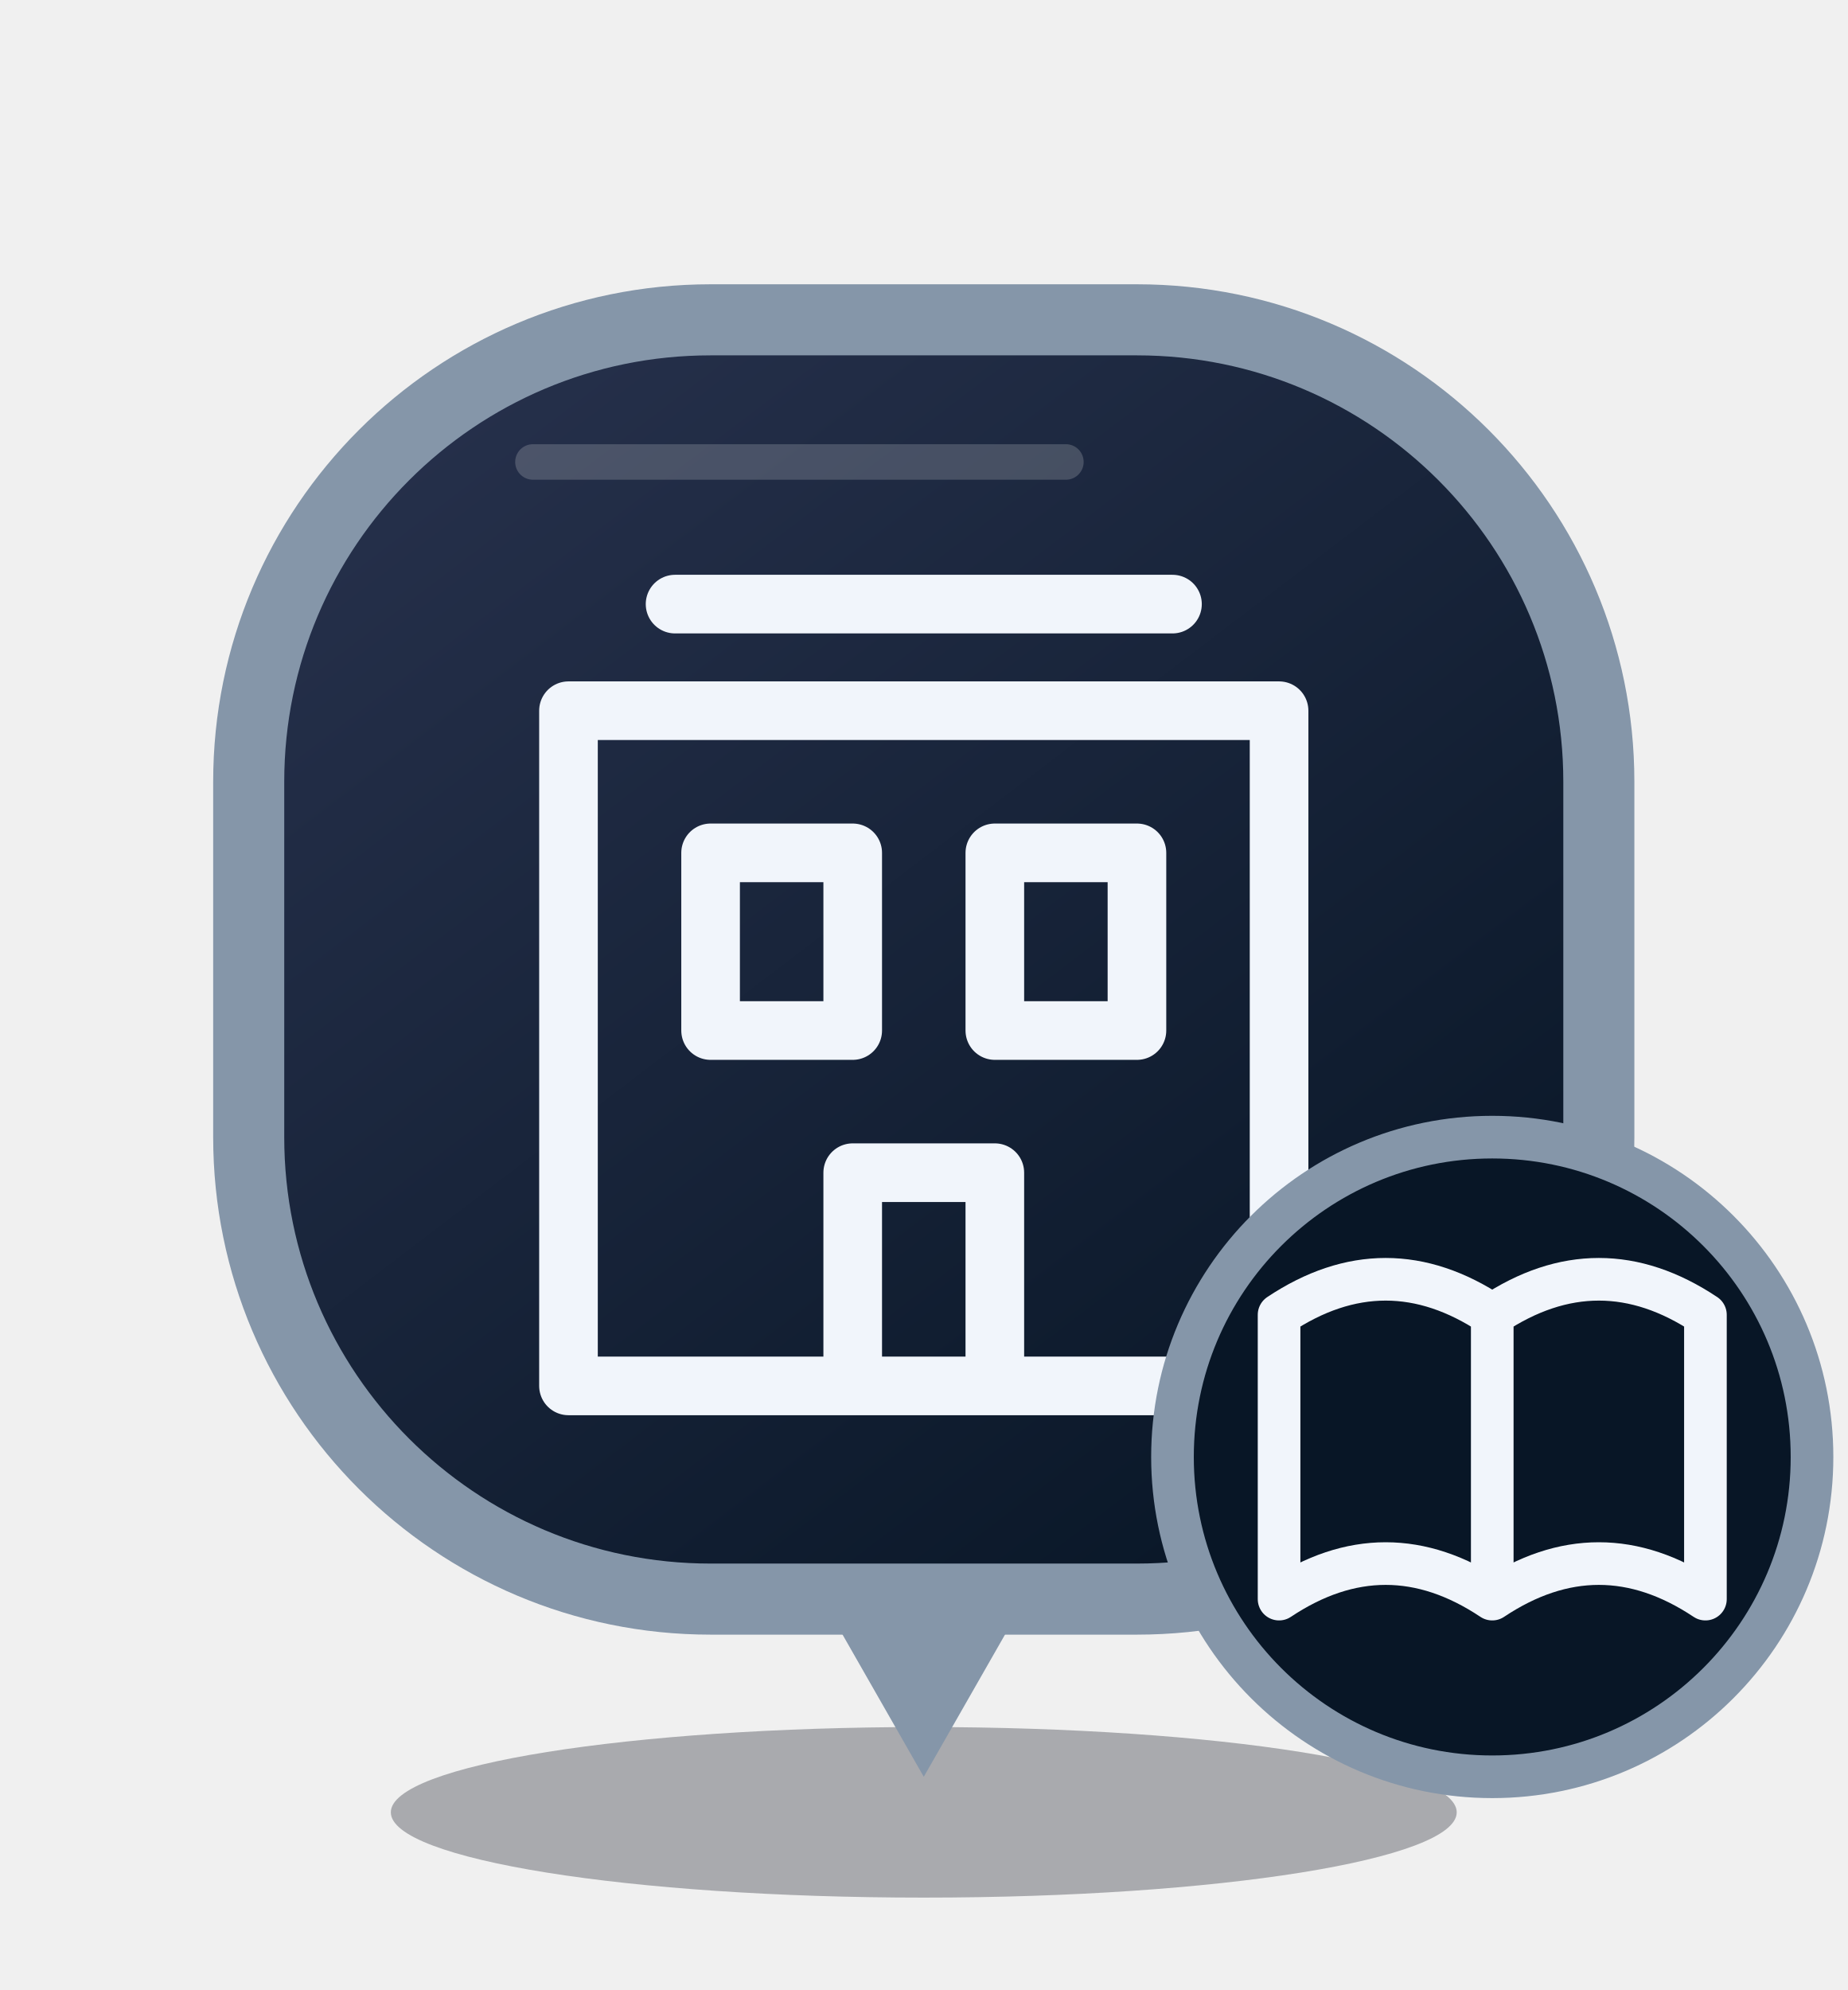
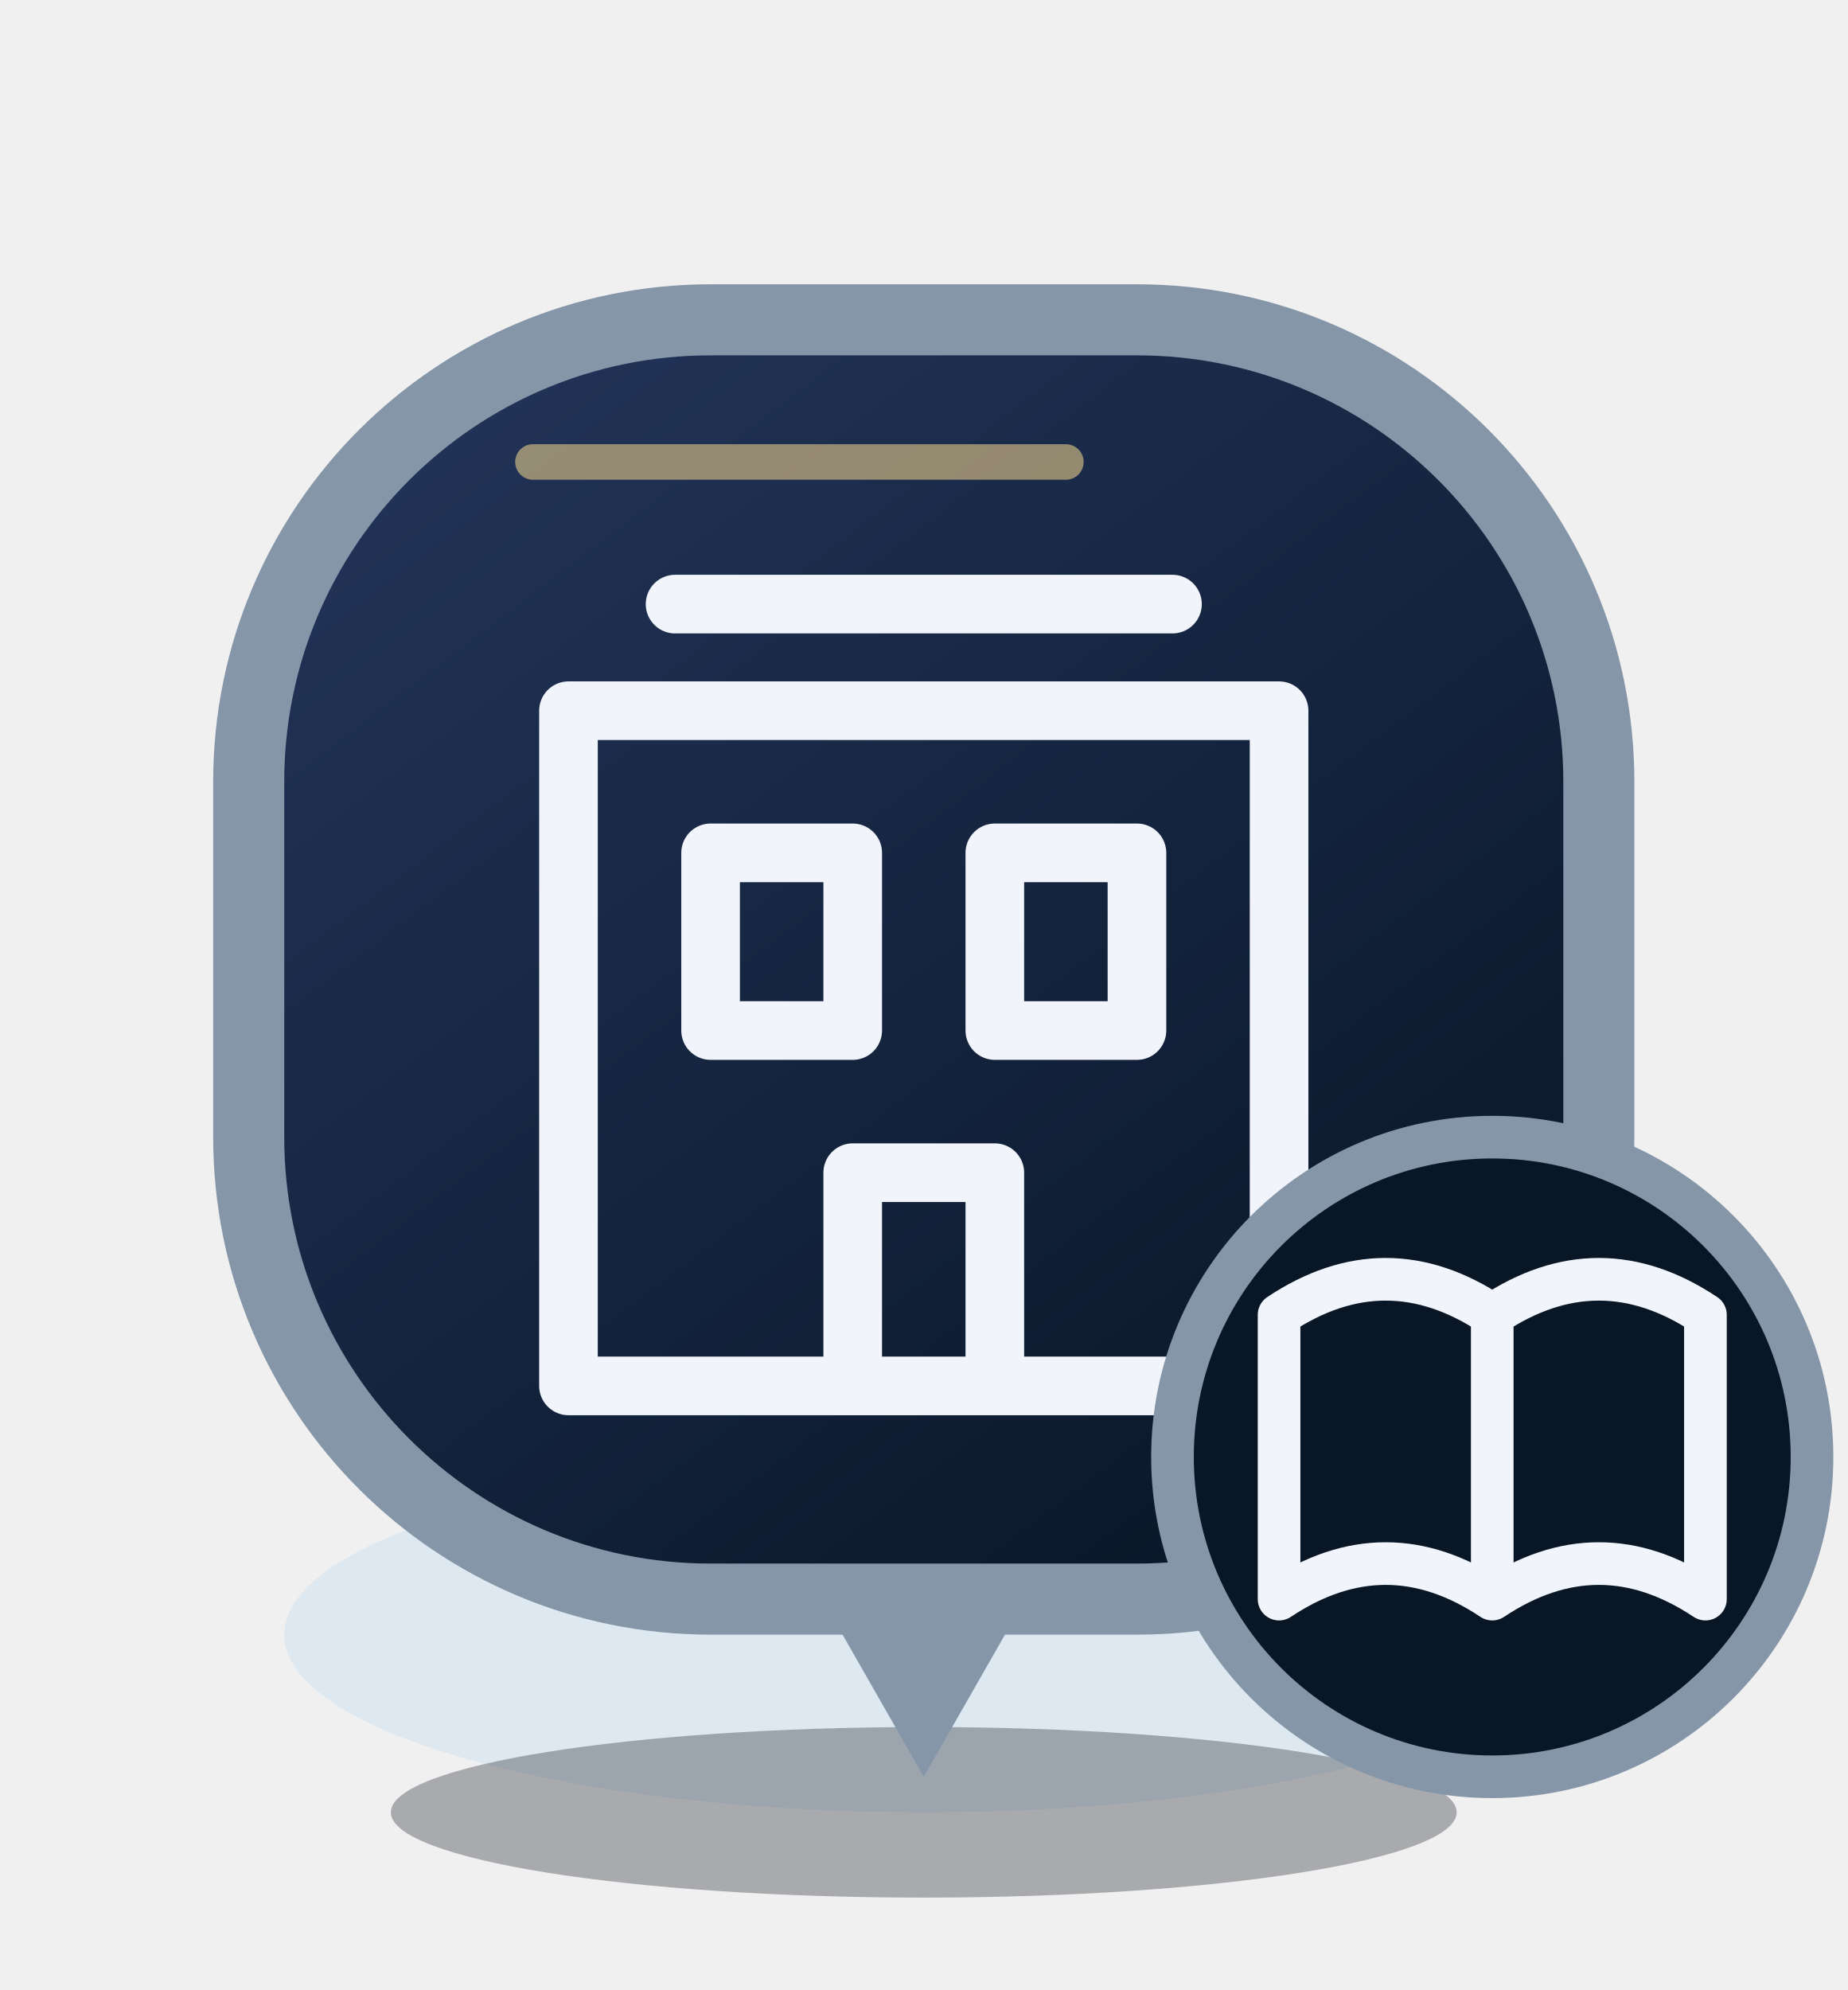
<svg xmlns="http://www.w3.org/2000/svg" width="156" height="168" viewBox="0 0 52 56">
  <defs>
    <linearGradient id="bg" x2=".8" y2="1">
-       <stop stop-color="#29334F" />
+       <stop stop-color="#24365D" />
      <stop offset="1" stop-color="#081626" />
    </linearGradient>
  </defs>
+   <ellipse cx="26" cy="46" rx="18" ry="5" fill="#4FA8EC" opacity=".12" />
  <ellipse cx="26" cy="51" rx="15" ry="2.4" fill="#020814" opacity=".3" />
  <path d="m22 43 4 7 4-7" fill="#8596A9" />
  <rect x="7" y="9" width="38" height="36" rx="13" fill="url(#bg)" stroke="#8596A9" stroke-width="2" />
-   <path d="M15 13h15" stroke="white" opacity=".18" stroke-linecap="round" />
+   <path d="M15 13h15" stroke="#E6CA8B" opacity=".6" stroke-linecap="round" />
  <g fill="none" stroke="#F1F5FB" stroke-width="1.65" stroke-linecap="round" stroke-linejoin="round">
    <path d="M16 20h20v19H16zM20 24h4v5h-4zm8 0h4v5h-4zm-4 15v-6h4v6M19 17h14" />
  </g>
  <g fill="none" stroke="#F1F5FB" stroke-width="1.2" stroke-linecap="round" stroke-linejoin="round">
    <circle cx="42" cy="41" r="9" fill="#081626" stroke="#8596A9" />
    <path d="M36 37q3-2 6 0 3-2 6 0v8q-3-2-6 0-3-2-6 0zM42 37v8" />
  </g>
</svg>
